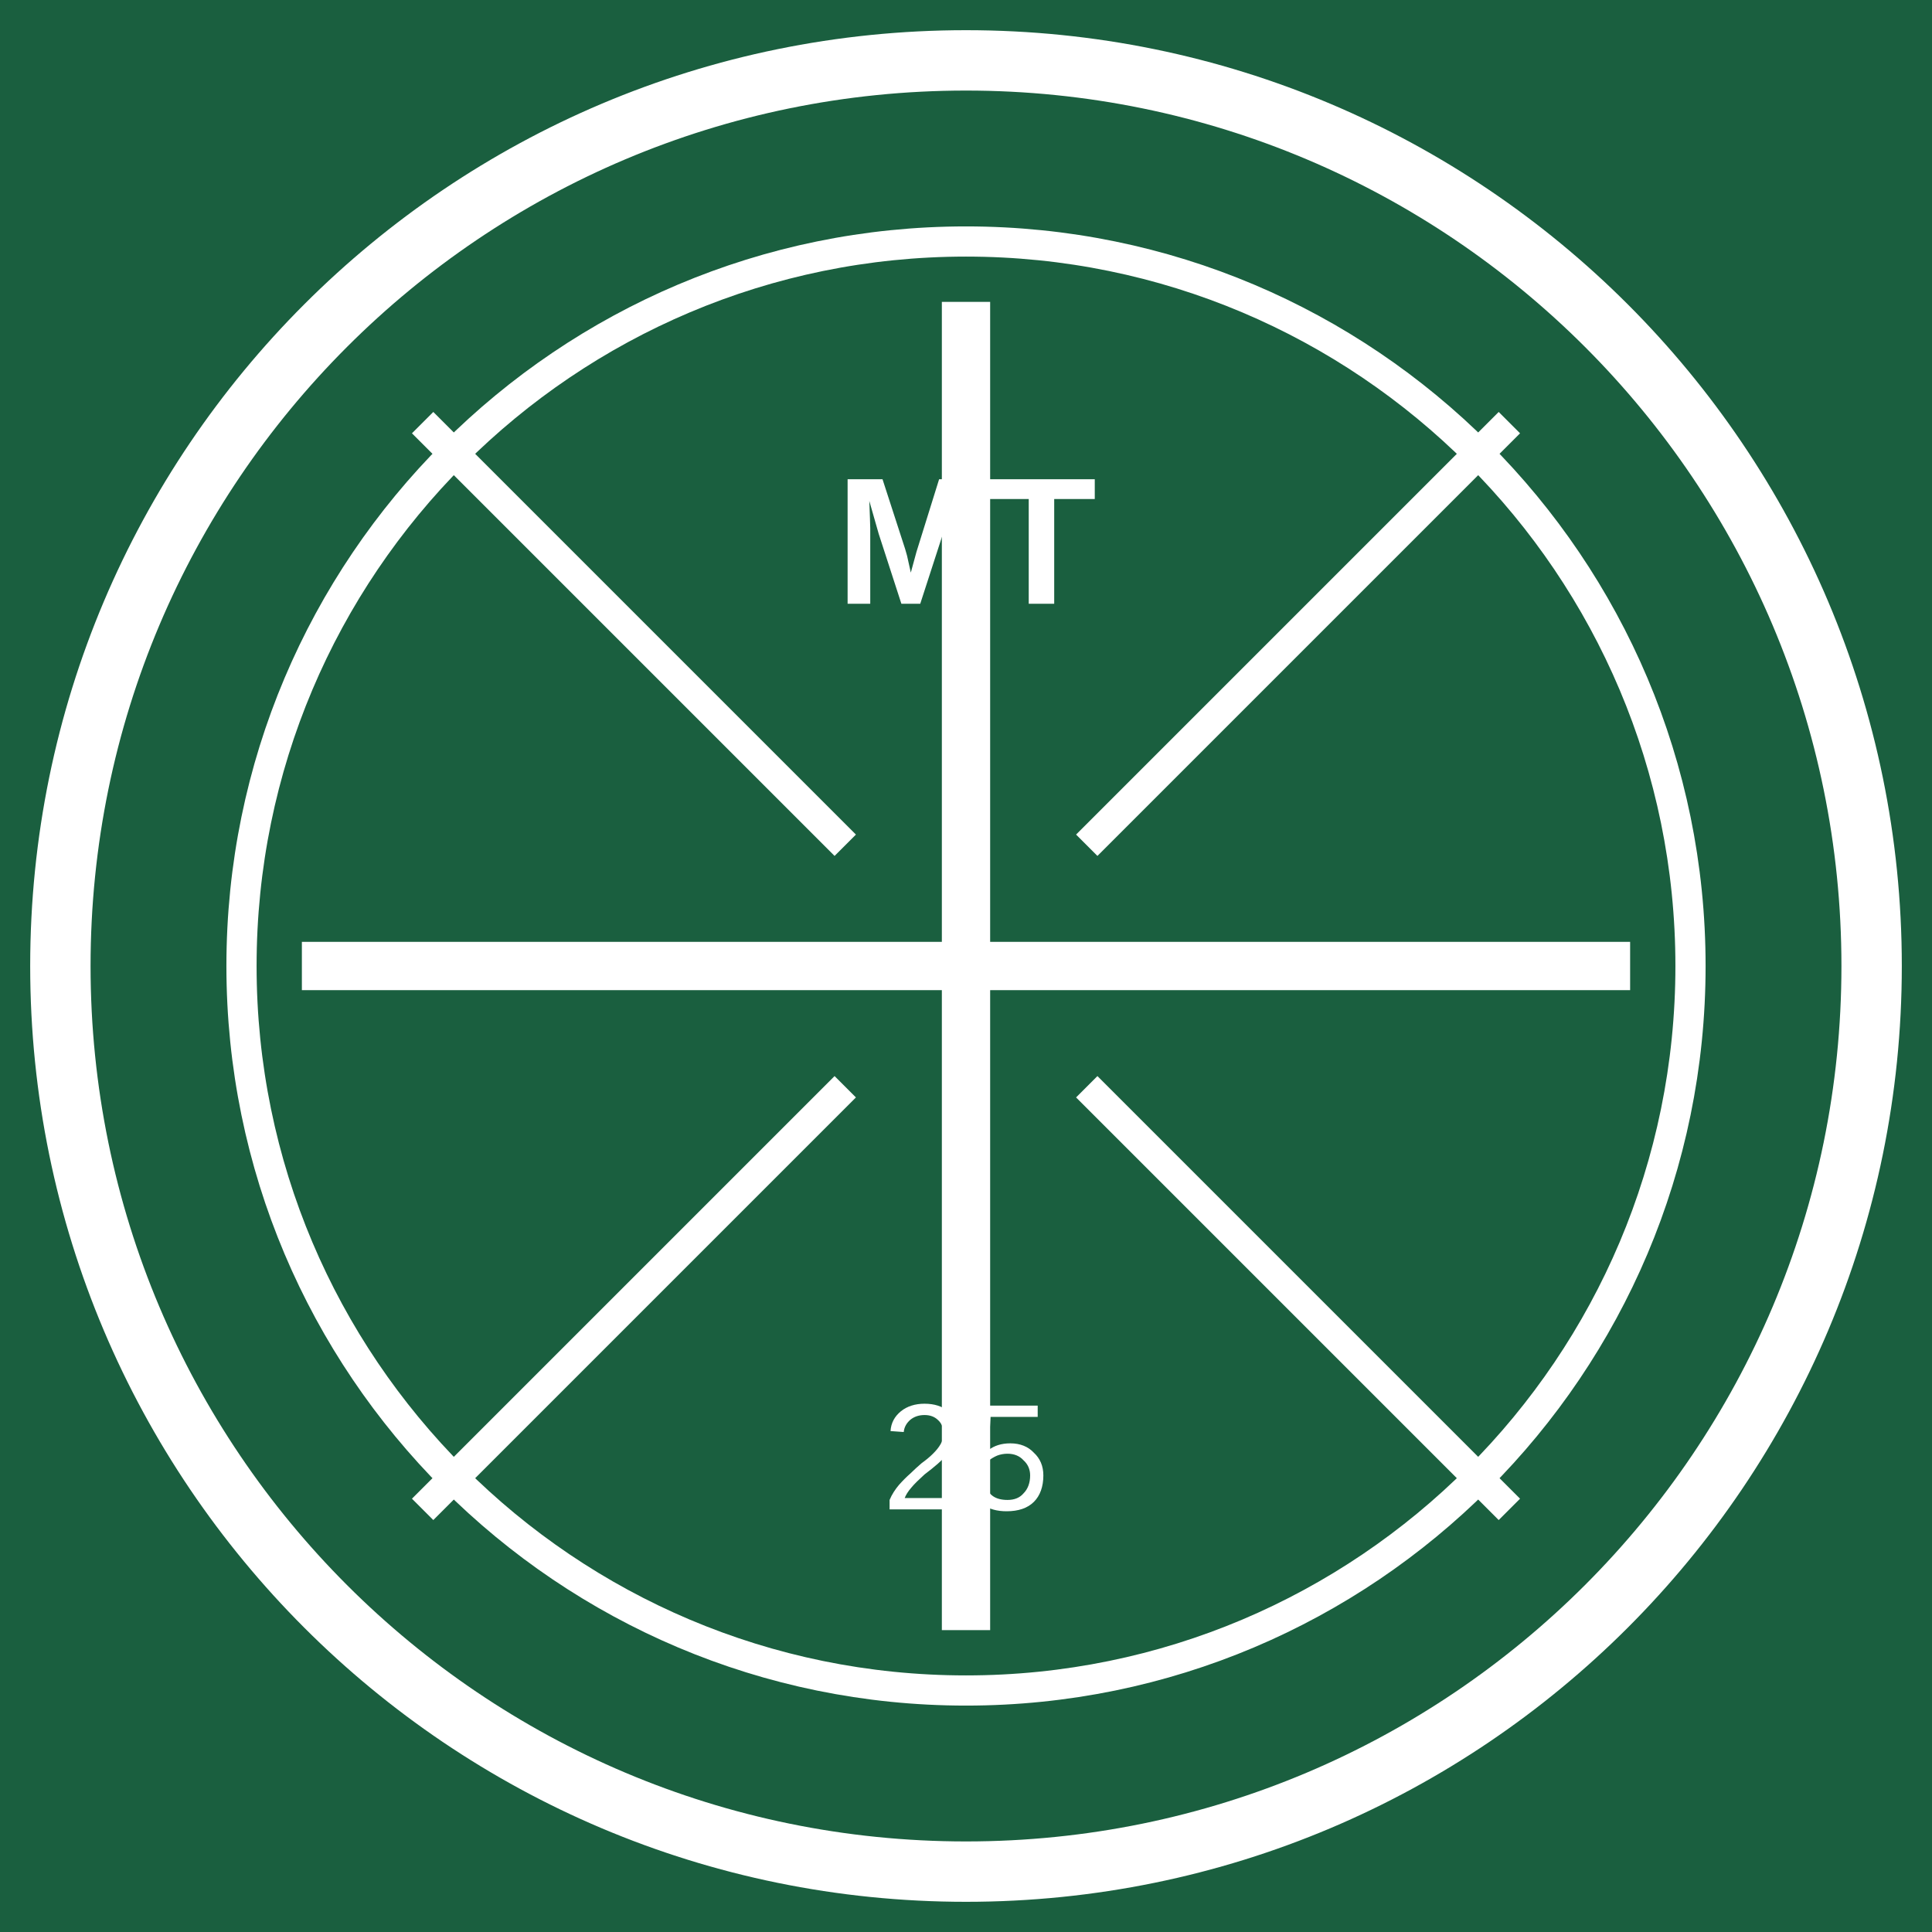
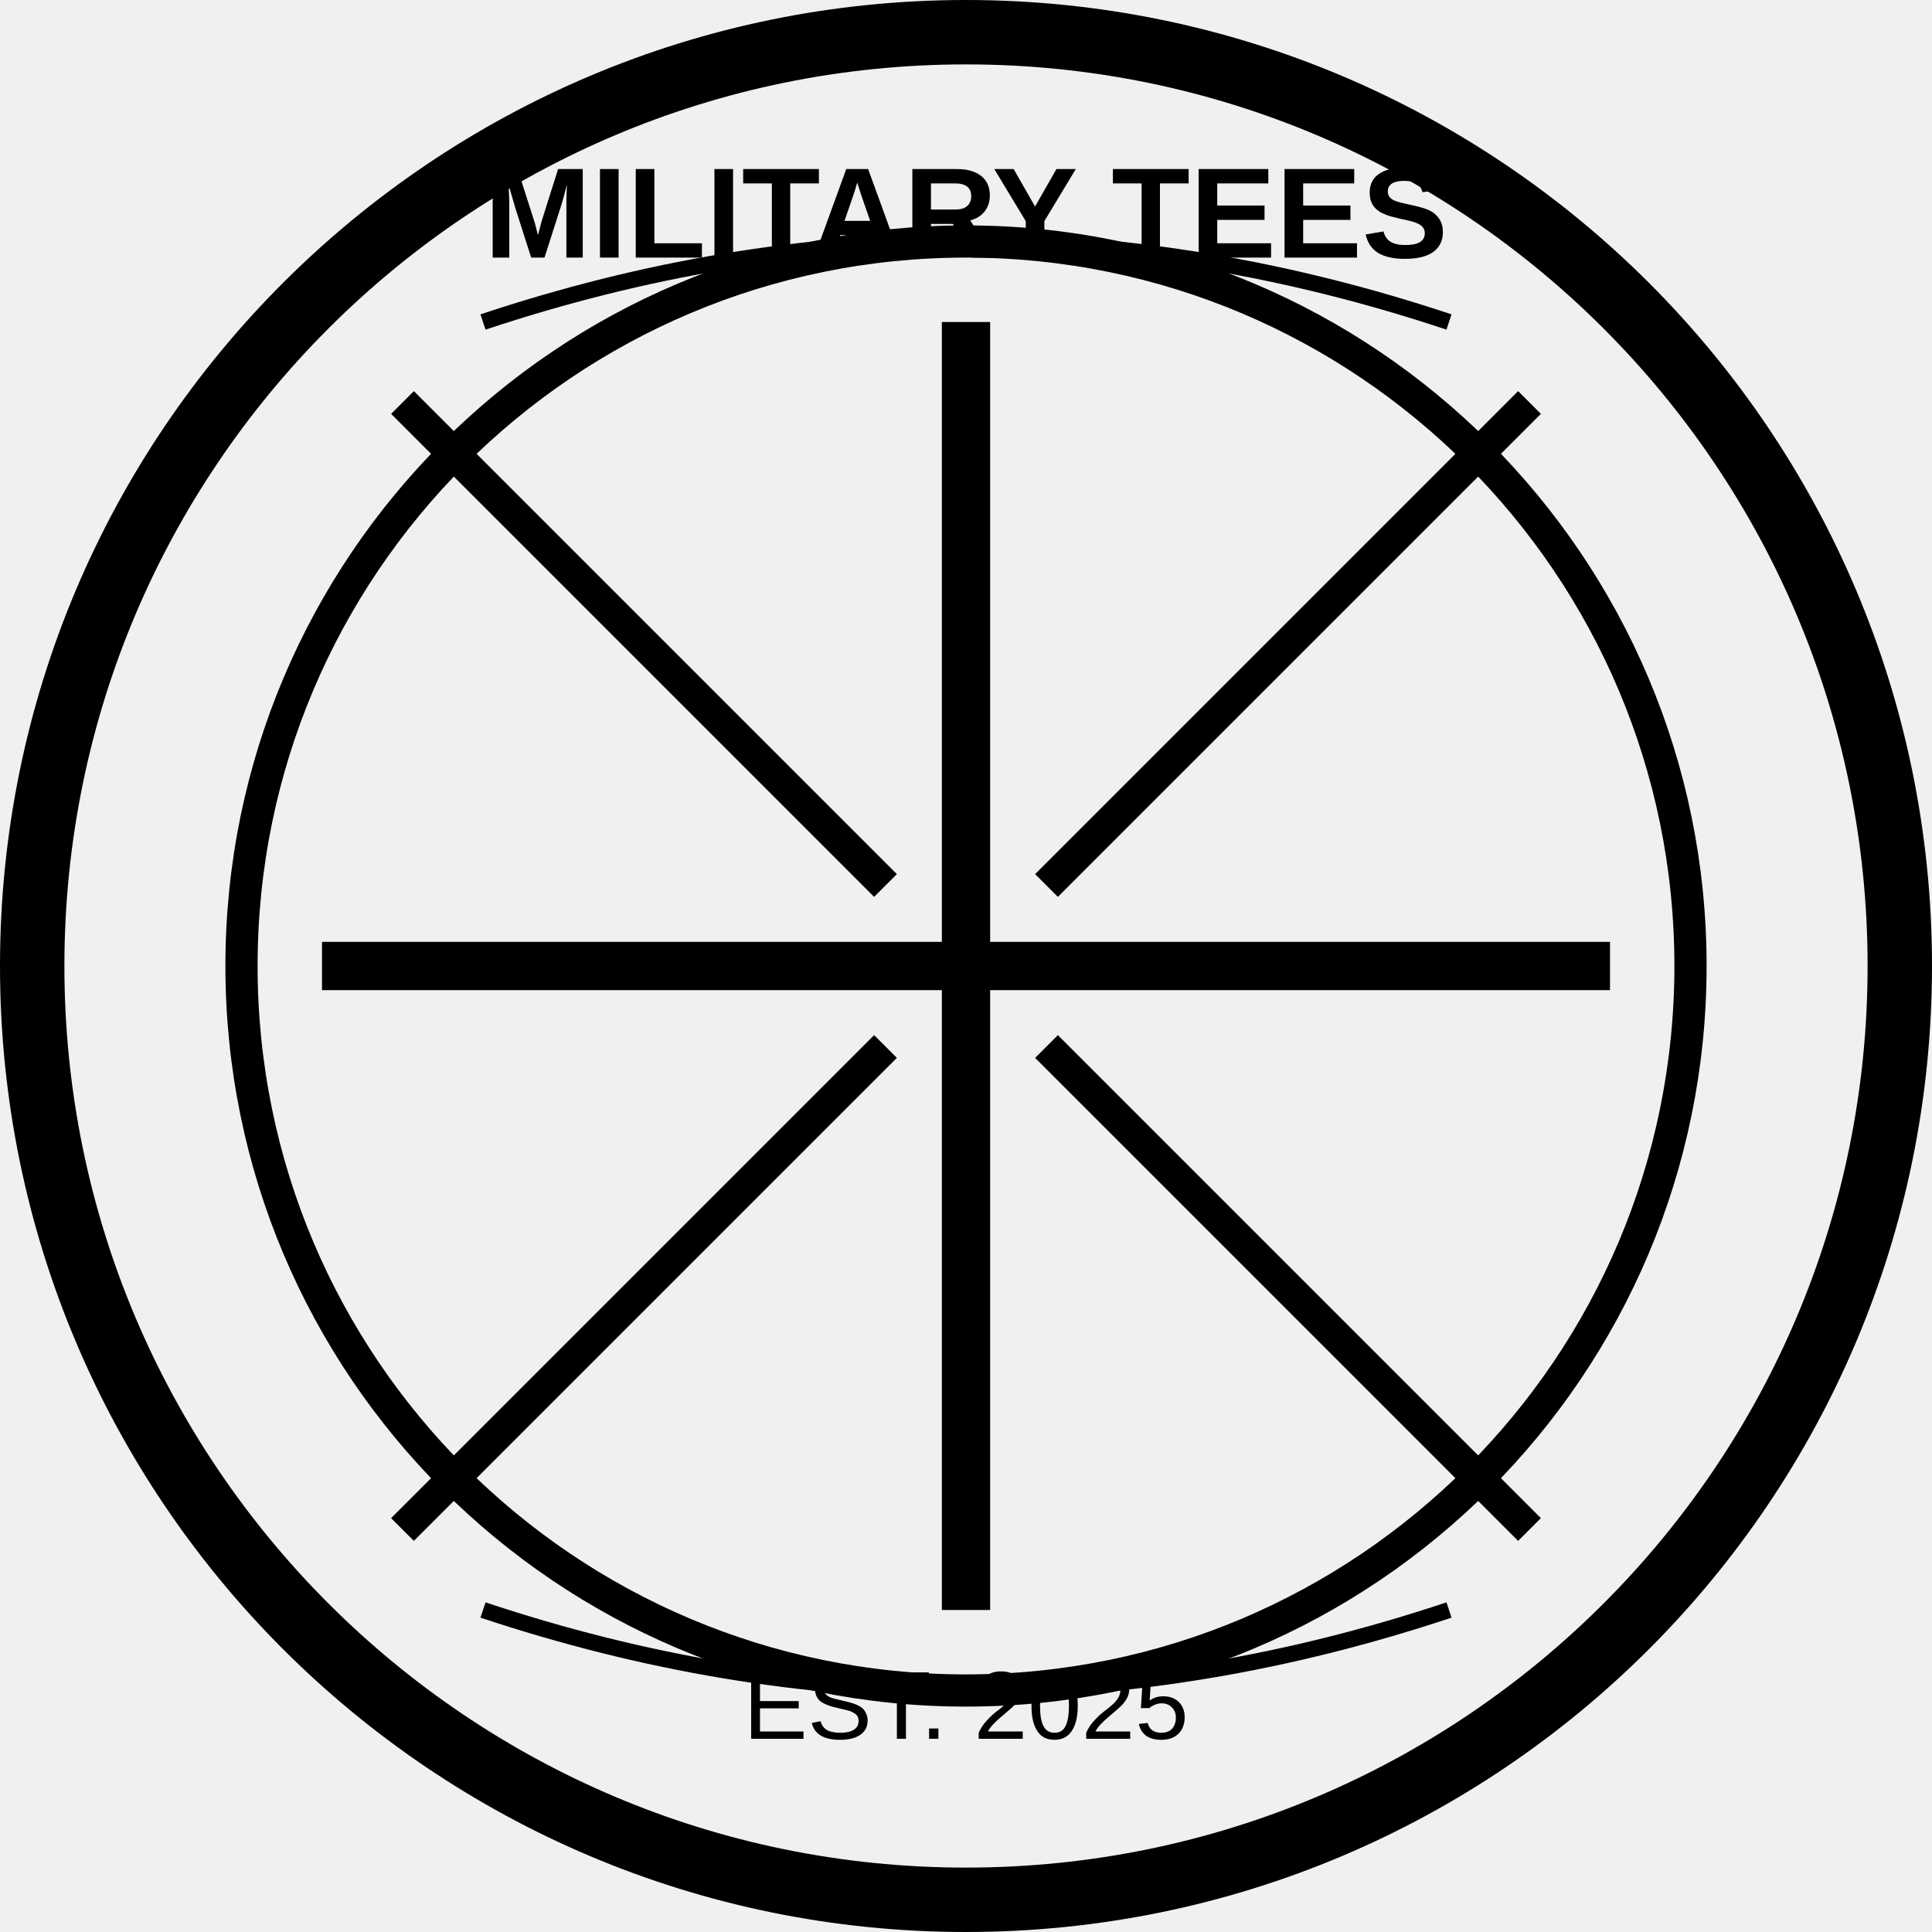
- <svg xmlns="http://www.w3.org/2000/svg" width="32" height="32" viewBox="0 0 32 32" fill="none">
-   <rect width="32" height="32" fill="#1a5f3f" />
-   <circle cx="16" cy="16" r="15" stroke="white" stroke-width="1" fill="none" />
-   <circle cx="16" cy="16" r="12" stroke="white" stroke-width="0.5" fill="none" />
-   <line x1="16" y1="5" x2="16" y2="27" stroke="white" stroke-width="0.8" />
-   <line x1="5" y1="16" x2="27" y2="16" stroke="white" stroke-width="0.8" />
-   <line x1="7" y1="7" x2="14" y2="14" stroke="white" stroke-width="0.5" />
-   <line x1="18" y1="18" x2="25" y2="25" stroke="white" stroke-width="0.5" />
-   <line x1="25" y1="7" x2="18" y2="14" stroke="white" stroke-width="0.5" />
-   <line x1="14" y1="18" x2="7" y2="25" stroke="white" stroke-width="0.5" />
-   <text x="16" y="10" font-family="Arial, sans-serif" font-size="3" font-weight="bold" text-anchor="middle" fill="white">MT</text>
-   <text x="16" y="25" font-family="Arial, sans-serif" font-size="2.5" text-anchor="middle" fill="white">25</text>
+ <svg xmlns="http://www.w3.org/2000/svg" width="120" height="120" viewBox="0 0 120 120" fill="none">
+   <circle cx="60" cy="60" r="58" stroke="#000" stroke-width="4" fill="none" />
+   <circle cx="60" cy="60" r="45" stroke="#000" stroke-width="2" fill="none" />
+   <line x1="60" y1="20" x2="60" y2="100" stroke="#000" stroke-width="3" />
+   <line x1="20" y1="60" x2="100" y2="60" stroke="#000" stroke-width="3" />
+   <line x1="25" y1="25" x2="55" y2="55" stroke="#000" stroke-width="2" />
+   <line x1="65" y1="65" x2="95" y2="95" stroke="#000" stroke-width="2" />
+   <line x1="95" y1="25" x2="65" y2="55" stroke="#000" stroke-width="2" />
+   <line x1="55" y1="65" x2="25" y2="95" stroke="#000" stroke-width="2" />
+   <path d="M 30 20 Q 60 10 90 20" stroke="#000" stroke-width="1" fill="none" />
+   <text x="60" y="16" font-family="Arial, sans-serif" font-size="8" font-weight="bold" text-anchor="middle" fill="#000">MILITARY TEES</text>
+   <path d="M 30 100 Q 60 110 90 100" stroke="#000" stroke-width="1" fill="none" />
+   <text x="60" y="108" font-family="Arial, sans-serif" font-size="6" text-anchor="middle" fill="#000">EST. 2025</text>
</svg>
